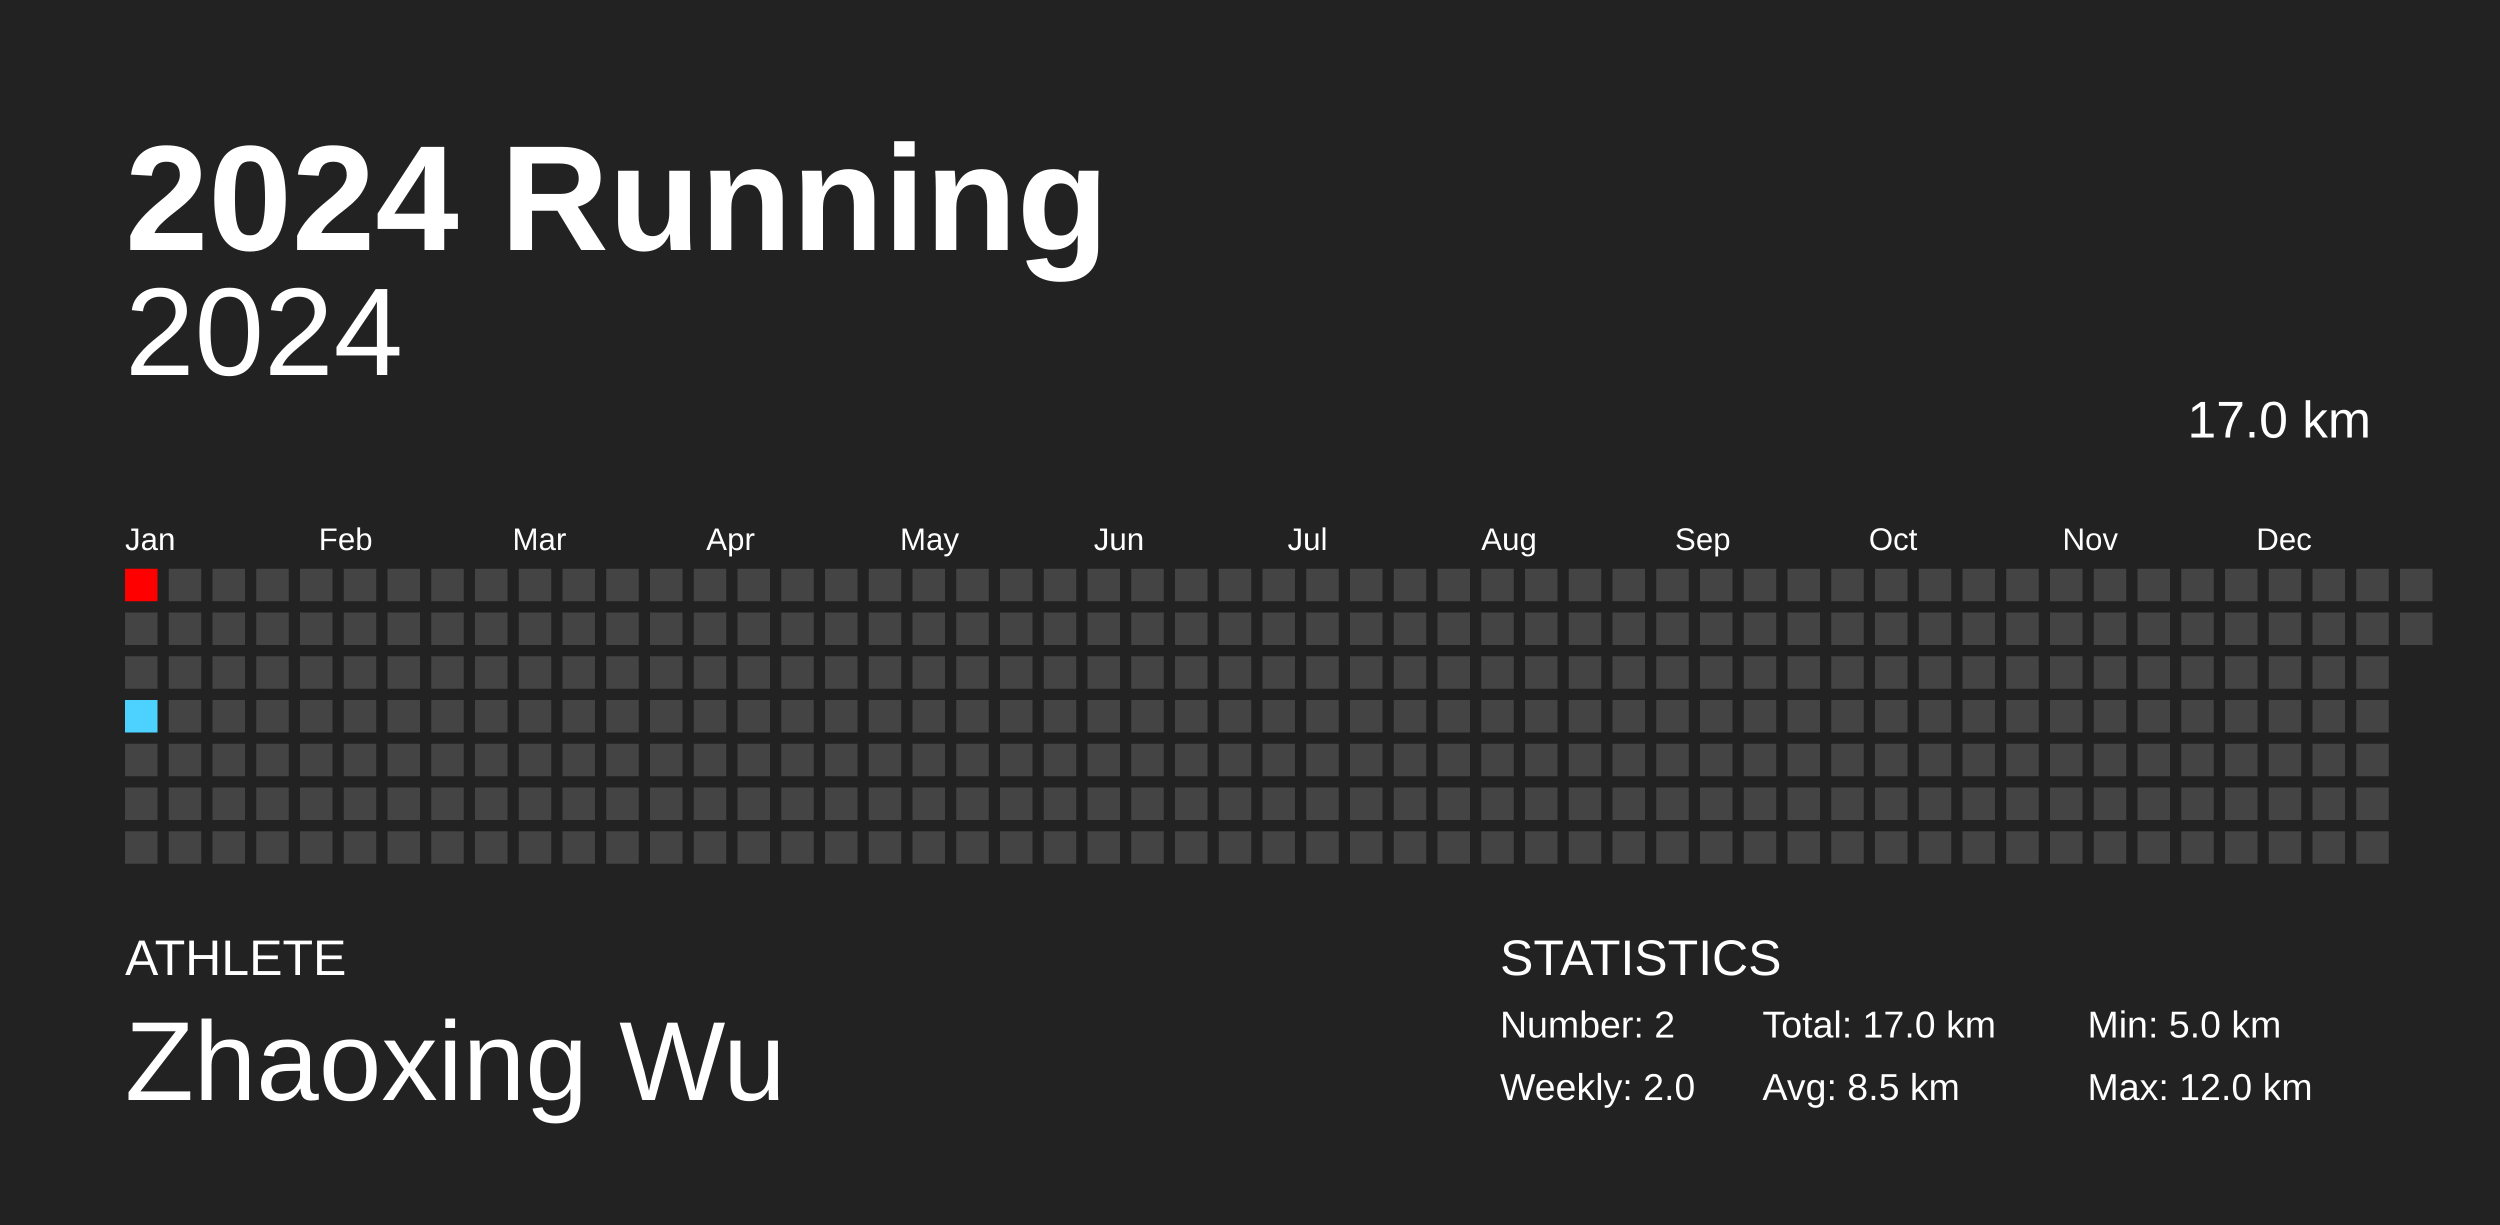
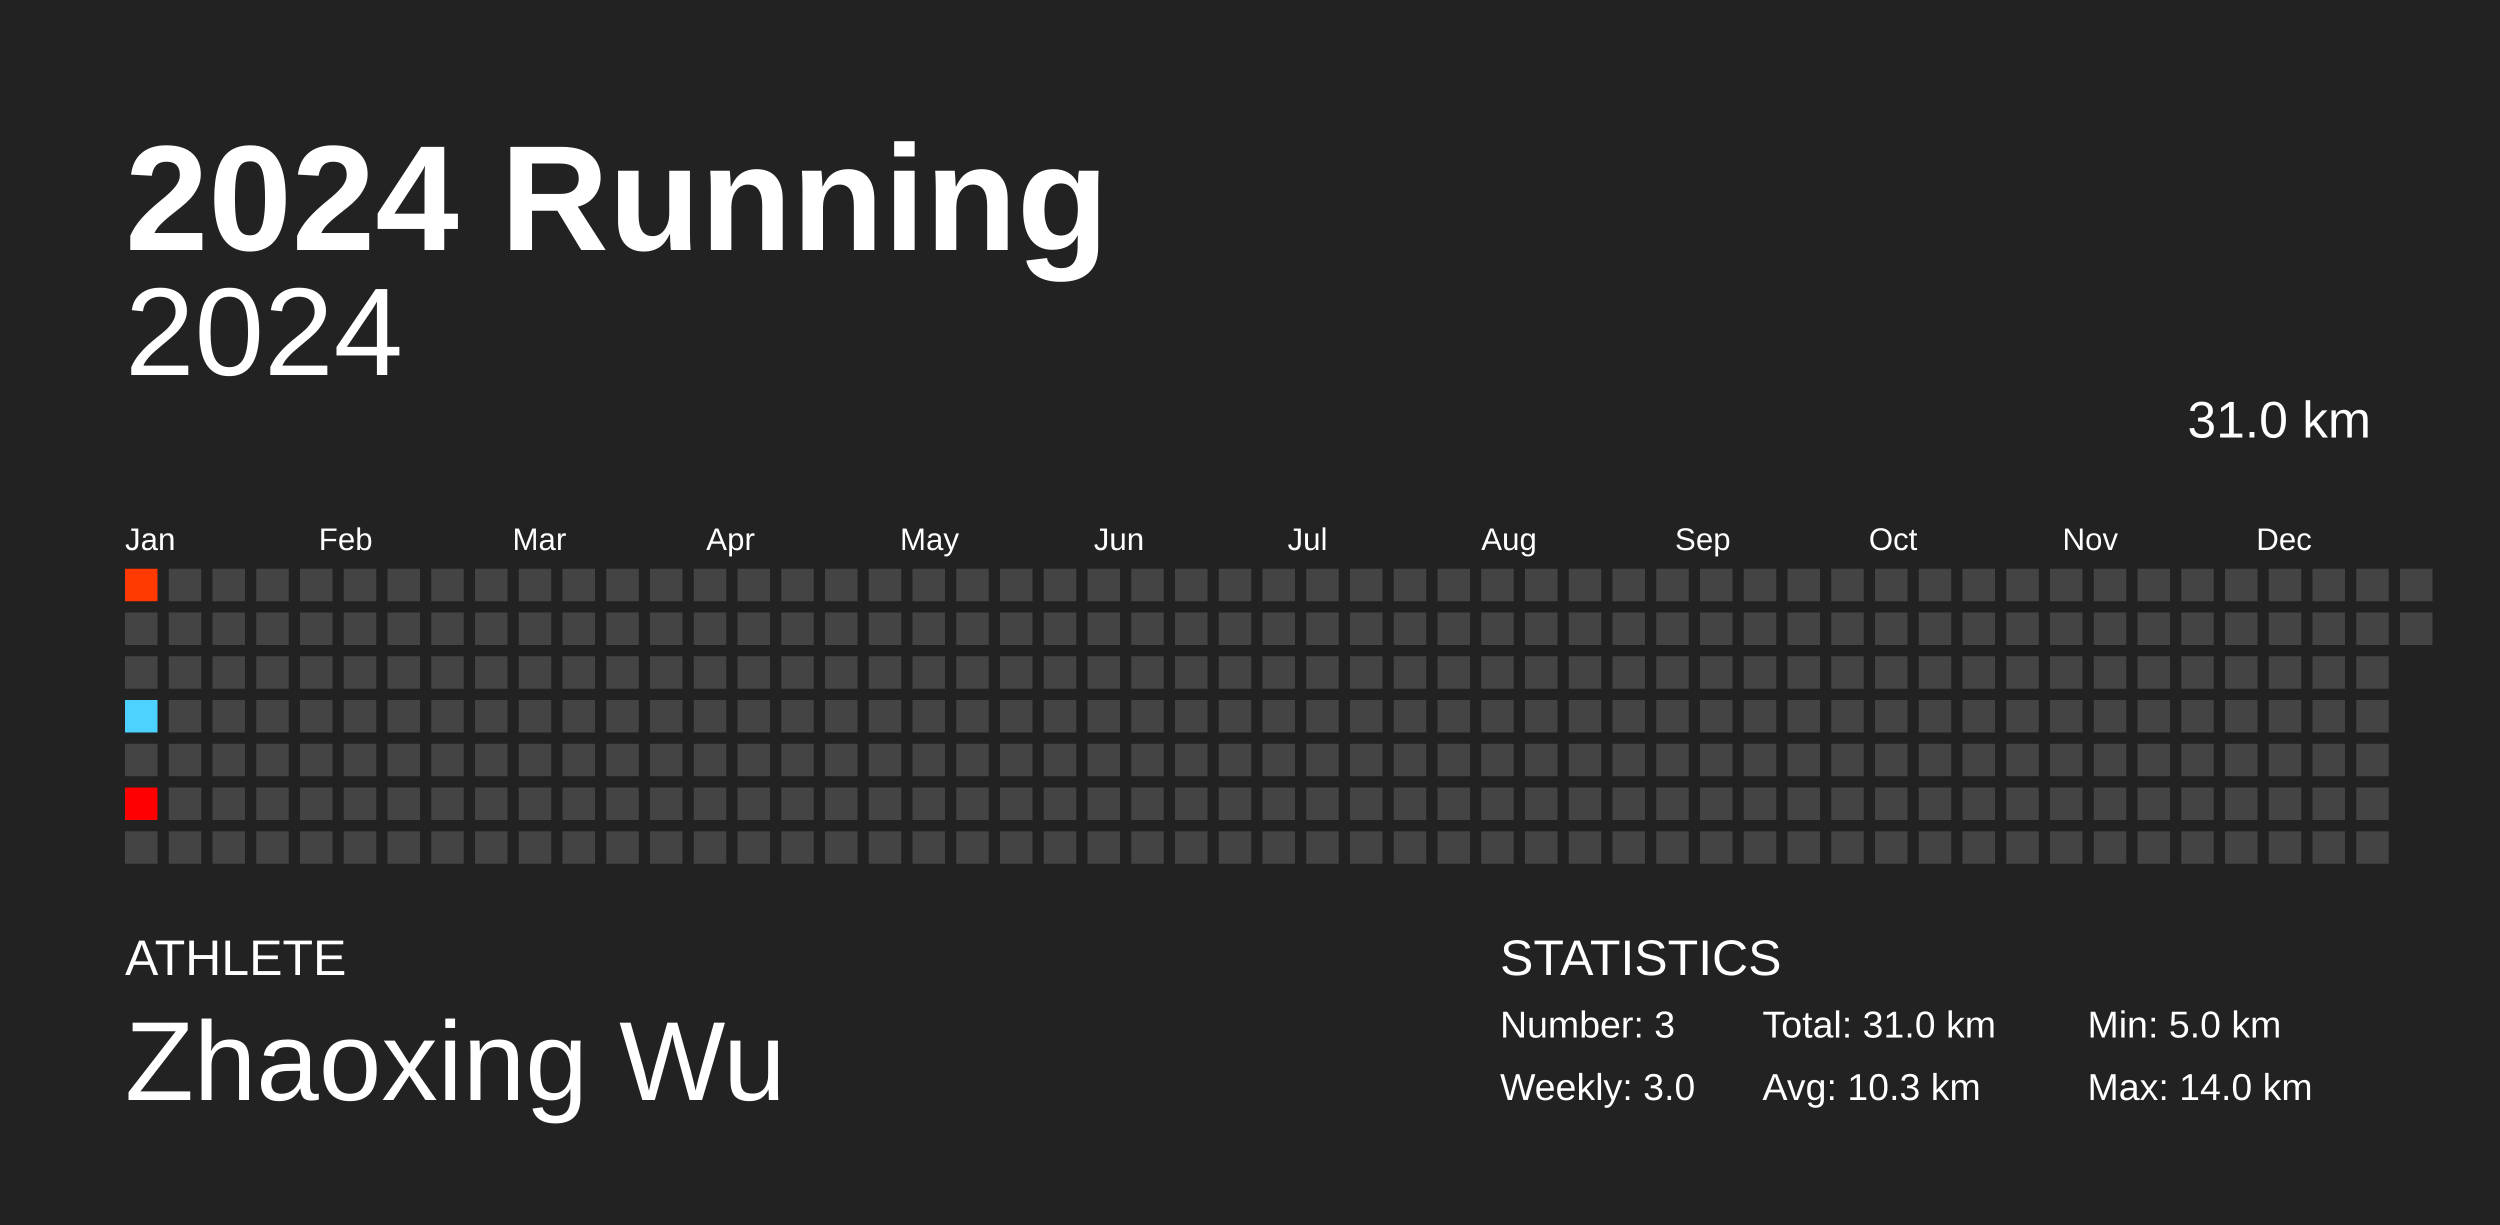
<svg xmlns="http://www.w3.org/2000/svg" baseProfile="full" height="98mm" version="1.1" viewBox="0,0,200,98" width="200mm">
  <defs />
  <rect fill="#222222" height="98" width="200" x="0" y="0" />
  <text fill="#FFFFFF" style="font-size:12px; font-family:Arial; font-weight:bold;" x="10" y="20">2024 Running</text>
  <text fill="#FFFFFF" style="font-size:4px; font-family:Arial" x="10" y="78">ATHLETE</text>
  <text fill="#FFFFFF" style="font-size:9px; font-family:Arial" x="10" y="88">Zhaoxing Wu</text>
  <text fill="#FFFFFF" style="font-size:4px; font-family:Arial" x="120" y="78">STATISTICS</text>
-   <text fill="#FFFFFF" style="font-size:3px; font-family:Arial" x="120" y="83">Number: 2</text>
-   <text fill="#FFFFFF" style="font-size:3px; font-family:Arial" x="120" y="88">Weekly: 2.0</text>
-   <text fill="#FFFFFF" style="font-size:3px; font-family:Arial" x="141" y="83">Total: 17.0 km</text>
-   <text fill="#FFFFFF" style="font-size:3px; font-family:Arial" x="141" y="88">Avg: 8.5 km</text>
+   <text fill="#FFFFFF" style="font-size:3px; font-family:Arial" x="120" y="83">Number: 3</text>
+   <text fill="#FFFFFF" style="font-size:3px; font-family:Arial" x="120" y="88">Weekly: 3.0</text>
+   <text fill="#FFFFFF" style="font-size:3px; font-family:Arial" x="141" y="83">Total: 31.0 km</text>
+   <text fill="#FFFFFF" style="font-size:3px; font-family:Arial" x="141" y="88">Avg: 10.3 km</text>
  <text fill="#FFFFFF" style="font-size:3px; font-family:Arial" x="167" y="83">Min: 5.0 km</text>
-   <text fill="#FFFFFF" style="font-size:3px; font-family:Arial" x="167" y="88">Max: 12.0 km</text>
+   <text fill="#FFFFFF" style="font-size:3px; font-family:Arial" x="167" y="88">Max: 14.0 km</text>
  <text alignment-baseline="hanging" fill="#FFFFFF" style="font-size:10.0px; font-family:Arial;" x="10" y="30">2024</text>
-   <text alignment-baseline="hanging" fill="#FFFFFF" style="font-size:4.125px; font-family:Arial;" x="175" y="35">17.0 km</text>
+   <text alignment-baseline="hanging" fill="#FFFFFF" style="font-size:4.125px; font-family:Arial;" x="175" y="35">31.0 km</text>
  <text fill="#FFFFFF" style="font-size:2.5px; font-family:Arial" x="10.0" y="44">Jan</text>
  <text fill="#FFFFFF" style="font-size:2.5px; font-family:Arial" x="25.5" y="44">Feb</text>
  <text fill="#FFFFFF" style="font-size:2.5px; font-family:Arial" x="41.0" y="44">Mar</text>
  <text fill="#FFFFFF" style="font-size:2.5px; font-family:Arial" x="56.5" y="44">Apr</text>
  <text fill="#FFFFFF" style="font-size:2.5px; font-family:Arial" x="72.0" y="44">May</text>
  <text fill="#FFFFFF" style="font-size:2.5px; font-family:Arial" x="87.5" y="44">Jun</text>
  <text fill="#FFFFFF" style="font-size:2.5px; font-family:Arial" x="103.0" y="44">Jul</text>
  <text fill="#FFFFFF" style="font-size:2.5px; font-family:Arial" x="118.5" y="44">Aug</text>
  <text fill="#FFFFFF" style="font-size:2.5px; font-family:Arial" x="134.0" y="44">Sep</text>
  <text fill="#FFFFFF" style="font-size:2.5px; font-family:Arial" x="149.5" y="44">Oct</text>
  <text fill="#FFFFFF" style="font-size:2.5px; font-family:Arial" x="165.0" y="44">Nov</text>
  <text fill="#FFFFFF" style="font-size:2.5px; font-family:Arial" x="180.5" y="44">Dec</text>
-   <rect fill="#ff0000" height="2.6" width="2.6" x="10.0" y="45.5" />
+   <rect fill="#ff3900" height="2.6" width="2.6" x="10.0" y="45.5" />
  <rect fill="#444444" height="2.6" width="2.6" x="10.0" y="49.0" />
  <rect fill="#444444" height="2.6" width="2.6" x="10.0" y="52.5" />
  <rect fill="#4dd2ff" height="2.6" width="2.6" x="10.0" y="56.0" />
  <rect fill="#444444" height="2.6" width="2.6" x="10.0" y="59.5" />
-   <rect fill="#444444" height="2.6" width="2.6" x="10.0" y="63.0" />
+   <rect fill="#ff0000" height="2.6" width="2.6" x="10.0" y="63.0" />
  <rect fill="#444444" height="2.6" width="2.6" x="10.0" y="66.5" />
  <rect fill="#444444" height="2.6" width="2.6" x="13.5" y="45.5" />
  <rect fill="#444444" height="2.6" width="2.6" x="13.5" y="49.0" />
  <rect fill="#444444" height="2.6" width="2.6" x="13.5" y="52.5" />
  <rect fill="#444444" height="2.6" width="2.6" x="13.5" y="56.0" />
  <rect fill="#444444" height="2.6" width="2.6" x="13.5" y="59.5" />
  <rect fill="#444444" height="2.6" width="2.6" x="13.5" y="63.0" />
  <rect fill="#444444" height="2.6" width="2.6" x="13.5" y="66.5" />
  <rect fill="#444444" height="2.6" width="2.6" x="17.0" y="45.5" />
  <rect fill="#444444" height="2.6" width="2.6" x="17.0" y="49.0" />
  <rect fill="#444444" height="2.6" width="2.6" x="17.0" y="52.5" />
  <rect fill="#444444" height="2.6" width="2.6" x="17.0" y="56.0" />
  <rect fill="#444444" height="2.6" width="2.6" x="17.0" y="59.5" />
  <rect fill="#444444" height="2.6" width="2.6" x="17.0" y="63.0" />
  <rect fill="#444444" height="2.6" width="2.6" x="17.0" y="66.5" />
  <rect fill="#444444" height="2.6" width="2.6" x="20.5" y="45.5" />
  <rect fill="#444444" height="2.6" width="2.6" x="20.5" y="49.0" />
  <rect fill="#444444" height="2.6" width="2.6" x="20.5" y="52.5" />
  <rect fill="#444444" height="2.6" width="2.6" x="20.5" y="56.0" />
  <rect fill="#444444" height="2.6" width="2.6" x="20.5" y="59.5" />
  <rect fill="#444444" height="2.6" width="2.6" x="20.5" y="63.0" />
  <rect fill="#444444" height="2.6" width="2.6" x="20.5" y="66.5" />
  <rect fill="#444444" height="2.6" width="2.6" x="24.0" y="45.5" />
  <rect fill="#444444" height="2.6" width="2.6" x="24.0" y="49.0" />
  <rect fill="#444444" height="2.6" width="2.6" x="24.0" y="52.5" />
  <rect fill="#444444" height="2.6" width="2.6" x="24.0" y="56.0" />
  <rect fill="#444444" height="2.6" width="2.6" x="24.0" y="59.5" />
  <rect fill="#444444" height="2.6" width="2.6" x="24.0" y="63.0" />
  <rect fill="#444444" height="2.6" width="2.6" x="24.0" y="66.5" />
  <rect fill="#444444" height="2.6" width="2.6" x="27.5" y="45.5" />
  <rect fill="#444444" height="2.6" width="2.6" x="27.5" y="49.0" />
  <rect fill="#444444" height="2.6" width="2.6" x="27.5" y="52.5" />
  <rect fill="#444444" height="2.6" width="2.6" x="27.5" y="56.0" />
  <rect fill="#444444" height="2.6" width="2.6" x="27.5" y="59.5" />
  <rect fill="#444444" height="2.6" width="2.6" x="27.5" y="63.0" />
  <rect fill="#444444" height="2.6" width="2.6" x="27.5" y="66.5" />
  <rect fill="#444444" height="2.6" width="2.6" x="31.0" y="45.5" />
  <rect fill="#444444" height="2.6" width="2.6" x="31.0" y="49.0" />
  <rect fill="#444444" height="2.6" width="2.6" x="31.0" y="52.5" />
  <rect fill="#444444" height="2.6" width="2.6" x="31.0" y="56.0" />
  <rect fill="#444444" height="2.6" width="2.6" x="31.0" y="59.5" />
  <rect fill="#444444" height="2.6" width="2.6" x="31.0" y="63.0" />
  <rect fill="#444444" height="2.6" width="2.6" x="31.0" y="66.5" />
  <rect fill="#444444" height="2.6" width="2.6" x="34.5" y="45.5" />
  <rect fill="#444444" height="2.6" width="2.6" x="34.5" y="49.0" />
  <rect fill="#444444" height="2.6" width="2.6" x="34.5" y="52.5" />
  <rect fill="#444444" height="2.6" width="2.6" x="34.5" y="56.0" />
  <rect fill="#444444" height="2.6" width="2.6" x="34.5" y="59.5" />
  <rect fill="#444444" height="2.6" width="2.6" x="34.5" y="63.0" />
  <rect fill="#444444" height="2.6" width="2.6" x="34.5" y="66.5" />
  <rect fill="#444444" height="2.6" width="2.6" x="38.0" y="45.5" />
  <rect fill="#444444" height="2.6" width="2.6" x="38.0" y="49.0" />
  <rect fill="#444444" height="2.6" width="2.6" x="38.0" y="52.5" />
  <rect fill="#444444" height="2.6" width="2.6" x="38.0" y="56.0" />
  <rect fill="#444444" height="2.6" width="2.6" x="38.0" y="59.5" />
  <rect fill="#444444" height="2.6" width="2.6" x="38.0" y="63.0" />
  <rect fill="#444444" height="2.6" width="2.6" x="38.0" y="66.5" />
  <rect fill="#444444" height="2.6" width="2.6" x="41.5" y="45.5" />
  <rect fill="#444444" height="2.6" width="2.6" x="41.5" y="49.0" />
  <rect fill="#444444" height="2.6" width="2.6" x="41.5" y="52.5" />
  <rect fill="#444444" height="2.6" width="2.6" x="41.5" y="56.0" />
  <rect fill="#444444" height="2.6" width="2.6" x="41.5" y="59.5" />
  <rect fill="#444444" height="2.6" width="2.6" x="41.5" y="63.0" />
  <rect fill="#444444" height="2.6" width="2.6" x="41.5" y="66.5" />
  <rect fill="#444444" height="2.6" width="2.6" x="45.0" y="45.5" />
  <rect fill="#444444" height="2.6" width="2.6" x="45.0" y="49.0" />
  <rect fill="#444444" height="2.6" width="2.6" x="45.0" y="52.5" />
  <rect fill="#444444" height="2.6" width="2.6" x="45.0" y="56.0" />
  <rect fill="#444444" height="2.6" width="2.6" x="45.0" y="59.5" />
  <rect fill="#444444" height="2.6" width="2.6" x="45.0" y="63.0" />
  <rect fill="#444444" height="2.6" width="2.6" x="45.0" y="66.5" />
  <rect fill="#444444" height="2.6" width="2.6" x="48.5" y="45.5" />
  <rect fill="#444444" height="2.6" width="2.6" x="48.5" y="49.0" />
  <rect fill="#444444" height="2.6" width="2.6" x="48.5" y="52.5" />
  <rect fill="#444444" height="2.6" width="2.6" x="48.5" y="56.0" />
  <rect fill="#444444" height="2.6" width="2.6" x="48.5" y="59.5" />
  <rect fill="#444444" height="2.6" width="2.6" x="48.5" y="63.0" />
  <rect fill="#444444" height="2.6" width="2.6" x="48.5" y="66.5" />
  <rect fill="#444444" height="2.6" width="2.6" x="52.0" y="45.5" />
  <rect fill="#444444" height="2.6" width="2.6" x="52.0" y="49.0" />
  <rect fill="#444444" height="2.6" width="2.6" x="52.0" y="52.5" />
  <rect fill="#444444" height="2.6" width="2.6" x="52.0" y="56.0" />
  <rect fill="#444444" height="2.6" width="2.6" x="52.0" y="59.5" />
  <rect fill="#444444" height="2.6" width="2.6" x="52.0" y="63.0" />
  <rect fill="#444444" height="2.6" width="2.6" x="52.0" y="66.5" />
  <rect fill="#444444" height="2.6" width="2.6" x="55.5" y="45.5" />
  <rect fill="#444444" height="2.6" width="2.6" x="55.5" y="49.0" />
  <rect fill="#444444" height="2.6" width="2.6" x="55.5" y="52.5" />
  <rect fill="#444444" height="2.6" width="2.6" x="55.5" y="56.0" />
  <rect fill="#444444" height="2.6" width="2.6" x="55.5" y="59.5" />
  <rect fill="#444444" height="2.6" width="2.6" x="55.5" y="63.0" />
  <rect fill="#444444" height="2.6" width="2.6" x="55.5" y="66.5" />
  <rect fill="#444444" height="2.6" width="2.6" x="59.0" y="45.5" />
  <rect fill="#444444" height="2.6" width="2.6" x="59.0" y="49.0" />
  <rect fill="#444444" height="2.6" width="2.6" x="59.0" y="52.5" />
  <rect fill="#444444" height="2.6" width="2.6" x="59.0" y="56.0" />
  <rect fill="#444444" height="2.6" width="2.6" x="59.0" y="59.5" />
  <rect fill="#444444" height="2.6" width="2.6" x="59.0" y="63.0" />
  <rect fill="#444444" height="2.6" width="2.6" x="59.0" y="66.5" />
  <rect fill="#444444" height="2.6" width="2.6" x="62.5" y="45.5" />
  <rect fill="#444444" height="2.6" width="2.6" x="62.5" y="49.0" />
  <rect fill="#444444" height="2.6" width="2.6" x="62.5" y="52.5" />
  <rect fill="#444444" height="2.6" width="2.6" x="62.5" y="56.0" />
  <rect fill="#444444" height="2.6" width="2.6" x="62.5" y="59.5" />
  <rect fill="#444444" height="2.6" width="2.6" x="62.5" y="63.0" />
  <rect fill="#444444" height="2.6" width="2.6" x="62.5" y="66.5" />
  <rect fill="#444444" height="2.6" width="2.6" x="66.0" y="45.5" />
  <rect fill="#444444" height="2.6" width="2.6" x="66.0" y="49.0" />
  <rect fill="#444444" height="2.6" width="2.6" x="66.0" y="52.5" />
  <rect fill="#444444" height="2.6" width="2.6" x="66.0" y="56.0" />
  <rect fill="#444444" height="2.6" width="2.6" x="66.0" y="59.5" />
  <rect fill="#444444" height="2.6" width="2.6" x="66.0" y="63.0" />
  <rect fill="#444444" height="2.6" width="2.6" x="66.0" y="66.5" />
  <rect fill="#444444" height="2.6" width="2.6" x="69.5" y="45.5" />
  <rect fill="#444444" height="2.6" width="2.6" x="69.5" y="49.0" />
  <rect fill="#444444" height="2.6" width="2.6" x="69.5" y="52.5" />
  <rect fill="#444444" height="2.6" width="2.6" x="69.5" y="56.0" />
  <rect fill="#444444" height="2.6" width="2.6" x="69.5" y="59.5" />
  <rect fill="#444444" height="2.6" width="2.6" x="69.5" y="63.0" />
  <rect fill="#444444" height="2.6" width="2.6" x="69.5" y="66.5" />
  <rect fill="#444444" height="2.6" width="2.6" x="73.0" y="45.5" />
  <rect fill="#444444" height="2.6" width="2.6" x="73.0" y="49.0" />
  <rect fill="#444444" height="2.6" width="2.6" x="73.0" y="52.5" />
  <rect fill="#444444" height="2.6" width="2.6" x="73.0" y="56.0" />
  <rect fill="#444444" height="2.6" width="2.6" x="73.0" y="59.5" />
  <rect fill="#444444" height="2.6" width="2.6" x="73.0" y="63.0" />
  <rect fill="#444444" height="2.6" width="2.6" x="73.0" y="66.5" />
  <rect fill="#444444" height="2.6" width="2.6" x="76.5" y="45.5" />
  <rect fill="#444444" height="2.6" width="2.6" x="76.5" y="49.0" />
  <rect fill="#444444" height="2.6" width="2.6" x="76.5" y="52.5" />
  <rect fill="#444444" height="2.6" width="2.6" x="76.5" y="56.0" />
  <rect fill="#444444" height="2.6" width="2.6" x="76.5" y="59.5" />
  <rect fill="#444444" height="2.6" width="2.6" x="76.5" y="63.0" />
  <rect fill="#444444" height="2.6" width="2.6" x="76.5" y="66.5" />
  <rect fill="#444444" height="2.6" width="2.6" x="80.0" y="45.5" />
  <rect fill="#444444" height="2.6" width="2.6" x="80.0" y="49.0" />
  <rect fill="#444444" height="2.6" width="2.6" x="80.0" y="52.5" />
  <rect fill="#444444" height="2.6" width="2.6" x="80.0" y="56.0" />
  <rect fill="#444444" height="2.6" width="2.6" x="80.0" y="59.5" />
  <rect fill="#444444" height="2.6" width="2.6" x="80.0" y="63.0" />
  <rect fill="#444444" height="2.6" width="2.6" x="80.0" y="66.5" />
  <rect fill="#444444" height="2.6" width="2.6" x="83.5" y="45.5" />
  <rect fill="#444444" height="2.6" width="2.6" x="83.5" y="49.0" />
  <rect fill="#444444" height="2.6" width="2.6" x="83.5" y="52.5" />
  <rect fill="#444444" height="2.6" width="2.6" x="83.5" y="56.0" />
  <rect fill="#444444" height="2.6" width="2.6" x="83.5" y="59.5" />
  <rect fill="#444444" height="2.6" width="2.6" x="83.5" y="63.0" />
  <rect fill="#444444" height="2.6" width="2.6" x="83.5" y="66.5" />
  <rect fill="#444444" height="2.6" width="2.6" x="87.0" y="45.5" />
  <rect fill="#444444" height="2.6" width="2.6" x="87.0" y="49.0" />
  <rect fill="#444444" height="2.6" width="2.6" x="87.0" y="52.5" />
  <rect fill="#444444" height="2.6" width="2.6" x="87.0" y="56.0" />
  <rect fill="#444444" height="2.6" width="2.6" x="87.0" y="59.5" />
  <rect fill="#444444" height="2.6" width="2.6" x="87.0" y="63.0" />
  <rect fill="#444444" height="2.6" width="2.6" x="87.0" y="66.5" />
  <rect fill="#444444" height="2.6" width="2.6" x="90.5" y="45.5" />
  <rect fill="#444444" height="2.6" width="2.6" x="90.5" y="49.0" />
  <rect fill="#444444" height="2.6" width="2.6" x="90.5" y="52.5" />
  <rect fill="#444444" height="2.6" width="2.6" x="90.5" y="56.0" />
  <rect fill="#444444" height="2.6" width="2.6" x="90.5" y="59.5" />
  <rect fill="#444444" height="2.6" width="2.6" x="90.5" y="63.0" />
  <rect fill="#444444" height="2.6" width="2.6" x="90.5" y="66.5" />
  <rect fill="#444444" height="2.6" width="2.6" x="94.0" y="45.5" />
  <rect fill="#444444" height="2.6" width="2.6" x="94.0" y="49.0" />
  <rect fill="#444444" height="2.6" width="2.6" x="94.0" y="52.5" />
  <rect fill="#444444" height="2.6" width="2.6" x="94.0" y="56.0" />
  <rect fill="#444444" height="2.6" width="2.6" x="94.0" y="59.5" />
  <rect fill="#444444" height="2.6" width="2.6" x="94.0" y="63.0" />
  <rect fill="#444444" height="2.6" width="2.6" x="94.0" y="66.5" />
  <rect fill="#444444" height="2.6" width="2.6" x="97.5" y="45.5" />
  <rect fill="#444444" height="2.6" width="2.6" x="97.5" y="49.0" />
  <rect fill="#444444" height="2.6" width="2.6" x="97.5" y="52.5" />
  <rect fill="#444444" height="2.6" width="2.6" x="97.5" y="56.0" />
  <rect fill="#444444" height="2.6" width="2.6" x="97.5" y="59.5" />
  <rect fill="#444444" height="2.6" width="2.6" x="97.5" y="63.0" />
  <rect fill="#444444" height="2.6" width="2.6" x="97.5" y="66.5" />
  <rect fill="#444444" height="2.6" width="2.6" x="101.0" y="45.5" />
  <rect fill="#444444" height="2.6" width="2.6" x="101.0" y="49.0" />
  <rect fill="#444444" height="2.6" width="2.6" x="101.0" y="52.5" />
  <rect fill="#444444" height="2.6" width="2.6" x="101.0" y="56.0" />
  <rect fill="#444444" height="2.6" width="2.6" x="101.0" y="59.5" />
  <rect fill="#444444" height="2.6" width="2.6" x="101.0" y="63.0" />
  <rect fill="#444444" height="2.6" width="2.6" x="101.0" y="66.5" />
  <rect fill="#444444" height="2.6" width="2.6" x="104.5" y="45.5" />
  <rect fill="#444444" height="2.6" width="2.6" x="104.5" y="49.0" />
  <rect fill="#444444" height="2.6" width="2.6" x="104.5" y="52.5" />
  <rect fill="#444444" height="2.6" width="2.6" x="104.5" y="56.0" />
  <rect fill="#444444" height="2.6" width="2.6" x="104.5" y="59.5" />
  <rect fill="#444444" height="2.6" width="2.6" x="104.5" y="63.0" />
  <rect fill="#444444" height="2.6" width="2.6" x="104.5" y="66.5" />
  <rect fill="#444444" height="2.6" width="2.6" x="108.0" y="45.5" />
  <rect fill="#444444" height="2.6" width="2.6" x="108.0" y="49.0" />
  <rect fill="#444444" height="2.6" width="2.6" x="108.0" y="52.5" />
  <rect fill="#444444" height="2.6" width="2.6" x="108.0" y="56.0" />
  <rect fill="#444444" height="2.6" width="2.6" x="108.0" y="59.5" />
  <rect fill="#444444" height="2.6" width="2.6" x="108.0" y="63.0" />
  <rect fill="#444444" height="2.6" width="2.6" x="108.0" y="66.5" />
  <rect fill="#444444" height="2.6" width="2.6" x="111.5" y="45.5" />
  <rect fill="#444444" height="2.6" width="2.6" x="111.5" y="49.0" />
  <rect fill="#444444" height="2.6" width="2.6" x="111.5" y="52.5" />
  <rect fill="#444444" height="2.6" width="2.6" x="111.5" y="56.0" />
  <rect fill="#444444" height="2.6" width="2.6" x="111.5" y="59.5" />
  <rect fill="#444444" height="2.6" width="2.6" x="111.5" y="63.0" />
  <rect fill="#444444" height="2.6" width="2.6" x="111.5" y="66.5" />
  <rect fill="#444444" height="2.6" width="2.6" x="115.0" y="45.5" />
  <rect fill="#444444" height="2.6" width="2.6" x="115.0" y="49.0" />
  <rect fill="#444444" height="2.6" width="2.6" x="115.0" y="52.5" />
  <rect fill="#444444" height="2.6" width="2.6" x="115.0" y="56.0" />
  <rect fill="#444444" height="2.6" width="2.6" x="115.0" y="59.5" />
  <rect fill="#444444" height="2.6" width="2.6" x="115.0" y="63.0" />
  <rect fill="#444444" height="2.6" width="2.6" x="115.0" y="66.5" />
  <rect fill="#444444" height="2.6" width="2.6" x="118.5" y="45.5" />
  <rect fill="#444444" height="2.6" width="2.6" x="118.5" y="49.0" />
  <rect fill="#444444" height="2.6" width="2.6" x="118.5" y="52.5" />
  <rect fill="#444444" height="2.6" width="2.6" x="118.5" y="56.0" />
  <rect fill="#444444" height="2.6" width="2.6" x="118.5" y="59.5" />
  <rect fill="#444444" height="2.6" width="2.6" x="118.5" y="63.0" />
  <rect fill="#444444" height="2.6" width="2.6" x="118.5" y="66.5" />
  <rect fill="#444444" height="2.6" width="2.6" x="122.0" y="45.5" />
  <rect fill="#444444" height="2.6" width="2.6" x="122.0" y="49.0" />
  <rect fill="#444444" height="2.6" width="2.6" x="122.0" y="52.5" />
  <rect fill="#444444" height="2.6" width="2.6" x="122.0" y="56.0" />
  <rect fill="#444444" height="2.6" width="2.6" x="122.0" y="59.5" />
  <rect fill="#444444" height="2.6" width="2.6" x="122.0" y="63.0" />
  <rect fill="#444444" height="2.6" width="2.6" x="122.0" y="66.5" />
  <rect fill="#444444" height="2.6" width="2.6" x="125.5" y="45.5" />
  <rect fill="#444444" height="2.6" width="2.6" x="125.5" y="49.0" />
  <rect fill="#444444" height="2.6" width="2.6" x="125.5" y="52.5" />
  <rect fill="#444444" height="2.6" width="2.6" x="125.5" y="56.0" />
  <rect fill="#444444" height="2.6" width="2.6" x="125.5" y="59.5" />
  <rect fill="#444444" height="2.6" width="2.6" x="125.5" y="63.0" />
  <rect fill="#444444" height="2.6" width="2.6" x="125.5" y="66.5" />
  <rect fill="#444444" height="2.6" width="2.6" x="129.0" y="45.5" />
  <rect fill="#444444" height="2.6" width="2.6" x="129.0" y="49.0" />
  <rect fill="#444444" height="2.6" width="2.6" x="129.0" y="52.5" />
  <rect fill="#444444" height="2.6" width="2.6" x="129.0" y="56.0" />
  <rect fill="#444444" height="2.6" width="2.6" x="129.0" y="59.5" />
  <rect fill="#444444" height="2.6" width="2.6" x="129.0" y="63.0" />
  <rect fill="#444444" height="2.6" width="2.6" x="129.0" y="66.5" />
  <rect fill="#444444" height="2.6" width="2.6" x="132.5" y="45.5" />
  <rect fill="#444444" height="2.6" width="2.6" x="132.5" y="49.0" />
  <rect fill="#444444" height="2.6" width="2.6" x="132.5" y="52.5" />
  <rect fill="#444444" height="2.6" width="2.6" x="132.5" y="56.0" />
  <rect fill="#444444" height="2.6" width="2.6" x="132.5" y="59.5" />
  <rect fill="#444444" height="2.6" width="2.6" x="132.5" y="63.0" />
  <rect fill="#444444" height="2.6" width="2.6" x="132.5" y="66.5" />
  <rect fill="#444444" height="2.6" width="2.6" x="136.0" y="45.5" />
  <rect fill="#444444" height="2.6" width="2.6" x="136.0" y="49.0" />
  <rect fill="#444444" height="2.6" width="2.6" x="136.0" y="52.5" />
  <rect fill="#444444" height="2.6" width="2.6" x="136.0" y="56.0" />
  <rect fill="#444444" height="2.6" width="2.6" x="136.0" y="59.5" />
  <rect fill="#444444" height="2.6" width="2.6" x="136.0" y="63.0" />
  <rect fill="#444444" height="2.6" width="2.6" x="136.0" y="66.5" />
  <rect fill="#444444" height="2.6" width="2.6" x="139.5" y="45.5" />
  <rect fill="#444444" height="2.6" width="2.6" x="139.5" y="49.0" />
  <rect fill="#444444" height="2.6" width="2.6" x="139.5" y="52.5" />
  <rect fill="#444444" height="2.6" width="2.6" x="139.5" y="56.0" />
  <rect fill="#444444" height="2.6" width="2.6" x="139.5" y="59.5" />
  <rect fill="#444444" height="2.6" width="2.6" x="139.5" y="63.0" />
  <rect fill="#444444" height="2.6" width="2.6" x="139.5" y="66.5" />
  <rect fill="#444444" height="2.6" width="2.6" x="143.0" y="45.5" />
  <rect fill="#444444" height="2.6" width="2.6" x="143.0" y="49.0" />
  <rect fill="#444444" height="2.6" width="2.6" x="143.0" y="52.5" />
  <rect fill="#444444" height="2.6" width="2.6" x="143.0" y="56.0" />
  <rect fill="#444444" height="2.6" width="2.6" x="143.0" y="59.5" />
  <rect fill="#444444" height="2.6" width="2.6" x="143.0" y="63.0" />
  <rect fill="#444444" height="2.6" width="2.6" x="143.0" y="66.5" />
  <rect fill="#444444" height="2.6" width="2.6" x="146.5" y="45.5" />
  <rect fill="#444444" height="2.6" width="2.6" x="146.5" y="49.0" />
  <rect fill="#444444" height="2.6" width="2.6" x="146.5" y="52.5" />
  <rect fill="#444444" height="2.6" width="2.6" x="146.5" y="56.0" />
  <rect fill="#444444" height="2.6" width="2.6" x="146.5" y="59.5" />
  <rect fill="#444444" height="2.6" width="2.6" x="146.5" y="63.0" />
  <rect fill="#444444" height="2.6" width="2.6" x="146.5" y="66.5" />
  <rect fill="#444444" height="2.6" width="2.6" x="150.0" y="45.5" />
  <rect fill="#444444" height="2.6" width="2.6" x="150.0" y="49.0" />
  <rect fill="#444444" height="2.6" width="2.6" x="150.0" y="52.5" />
  <rect fill="#444444" height="2.6" width="2.6" x="150.0" y="56.0" />
  <rect fill="#444444" height="2.6" width="2.6" x="150.0" y="59.5" />
  <rect fill="#444444" height="2.6" width="2.6" x="150.0" y="63.0" />
  <rect fill="#444444" height="2.6" width="2.6" x="150.0" y="66.5" />
  <rect fill="#444444" height="2.6" width="2.6" x="153.5" y="45.5" />
  <rect fill="#444444" height="2.6" width="2.6" x="153.5" y="49.0" />
  <rect fill="#444444" height="2.6" width="2.6" x="153.5" y="52.5" />
  <rect fill="#444444" height="2.6" width="2.6" x="153.5" y="56.0" />
  <rect fill="#444444" height="2.6" width="2.6" x="153.5" y="59.5" />
  <rect fill="#444444" height="2.6" width="2.6" x="153.5" y="63.0" />
  <rect fill="#444444" height="2.6" width="2.6" x="153.5" y="66.5" />
  <rect fill="#444444" height="2.6" width="2.6" x="157.0" y="45.5" />
  <rect fill="#444444" height="2.6" width="2.6" x="157.0" y="49.0" />
  <rect fill="#444444" height="2.6" width="2.6" x="157.0" y="52.5" />
  <rect fill="#444444" height="2.6" width="2.6" x="157.0" y="56.0" />
  <rect fill="#444444" height="2.6" width="2.6" x="157.0" y="59.5" />
  <rect fill="#444444" height="2.6" width="2.6" x="157.0" y="63.0" />
  <rect fill="#444444" height="2.6" width="2.6" x="157.0" y="66.5" />
  <rect fill="#444444" height="2.6" width="2.6" x="160.5" y="45.5" />
  <rect fill="#444444" height="2.6" width="2.6" x="160.5" y="49.0" />
  <rect fill="#444444" height="2.6" width="2.6" x="160.5" y="52.5" />
  <rect fill="#444444" height="2.6" width="2.6" x="160.5" y="56.0" />
  <rect fill="#444444" height="2.6" width="2.6" x="160.5" y="59.5" />
  <rect fill="#444444" height="2.6" width="2.6" x="160.5" y="63.0" />
  <rect fill="#444444" height="2.6" width="2.6" x="160.5" y="66.5" />
  <rect fill="#444444" height="2.6" width="2.6" x="164.0" y="45.5" />
  <rect fill="#444444" height="2.6" width="2.6" x="164.0" y="49.0" />
  <rect fill="#444444" height="2.6" width="2.6" x="164.0" y="52.5" />
  <rect fill="#444444" height="2.6" width="2.6" x="164.0" y="56.0" />
  <rect fill="#444444" height="2.6" width="2.6" x="164.0" y="59.5" />
  <rect fill="#444444" height="2.6" width="2.6" x="164.0" y="63.0" />
  <rect fill="#444444" height="2.6" width="2.6" x="164.0" y="66.5" />
  <rect fill="#444444" height="2.6" width="2.6" x="167.5" y="45.5" />
  <rect fill="#444444" height="2.6" width="2.6" x="167.5" y="49.0" />
  <rect fill="#444444" height="2.6" width="2.6" x="167.5" y="52.5" />
  <rect fill="#444444" height="2.6" width="2.6" x="167.5" y="56.0" />
  <rect fill="#444444" height="2.6" width="2.6" x="167.5" y="59.5" />
  <rect fill="#444444" height="2.6" width="2.6" x="167.5" y="63.0" />
  <rect fill="#444444" height="2.6" width="2.6" x="167.5" y="66.5" />
  <rect fill="#444444" height="2.6" width="2.6" x="171.0" y="45.5" />
  <rect fill="#444444" height="2.6" width="2.6" x="171.0" y="49.0" />
  <rect fill="#444444" height="2.6" width="2.6" x="171.0" y="52.5" />
  <rect fill="#444444" height="2.6" width="2.6" x="171.0" y="56.0" />
  <rect fill="#444444" height="2.6" width="2.6" x="171.0" y="59.5" />
  <rect fill="#444444" height="2.6" width="2.6" x="171.0" y="63.0" />
  <rect fill="#444444" height="2.6" width="2.6" x="171.0" y="66.5" />
  <rect fill="#444444" height="2.6" width="2.6" x="174.5" y="45.5" />
  <rect fill="#444444" height="2.6" width="2.6" x="174.5" y="49.0" />
  <rect fill="#444444" height="2.6" width="2.6" x="174.5" y="52.5" />
  <rect fill="#444444" height="2.6" width="2.6" x="174.5" y="56.0" />
  <rect fill="#444444" height="2.6" width="2.6" x="174.5" y="59.5" />
  <rect fill="#444444" height="2.6" width="2.6" x="174.5" y="63.0" />
  <rect fill="#444444" height="2.6" width="2.6" x="174.5" y="66.5" />
  <rect fill="#444444" height="2.6" width="2.6" x="178.0" y="45.5" />
  <rect fill="#444444" height="2.6" width="2.6" x="178.0" y="49.0" />
  <rect fill="#444444" height="2.6" width="2.6" x="178.0" y="52.5" />
  <rect fill="#444444" height="2.6" width="2.6" x="178.0" y="56.0" />
  <rect fill="#444444" height="2.6" width="2.6" x="178.0" y="59.5" />
  <rect fill="#444444" height="2.6" width="2.6" x="178.0" y="63.0" />
  <rect fill="#444444" height="2.6" width="2.6" x="178.0" y="66.5" />
  <rect fill="#444444" height="2.6" width="2.6" x="181.5" y="45.5" />
  <rect fill="#444444" height="2.6" width="2.6" x="181.5" y="49.0" />
  <rect fill="#444444" height="2.6" width="2.6" x="181.5" y="52.5" />
  <rect fill="#444444" height="2.6" width="2.6" x="181.5" y="56.0" />
  <rect fill="#444444" height="2.6" width="2.6" x="181.5" y="59.5" />
  <rect fill="#444444" height="2.6" width="2.6" x="181.5" y="63.0" />
  <rect fill="#444444" height="2.6" width="2.6" x="181.5" y="66.5" />
  <rect fill="#444444" height="2.6" width="2.6" x="185.0" y="45.5" />
  <rect fill="#444444" height="2.6" width="2.6" x="185.0" y="49.0" />
  <rect fill="#444444" height="2.6" width="2.6" x="185.0" y="52.5" />
  <rect fill="#444444" height="2.6" width="2.6" x="185.0" y="56.0" />
  <rect fill="#444444" height="2.6" width="2.6" x="185.0" y="59.5" />
  <rect fill="#444444" height="2.6" width="2.6" x="185.0" y="63.0" />
  <rect fill="#444444" height="2.6" width="2.6" x="185.0" y="66.5" />
  <rect fill="#444444" height="2.6" width="2.6" x="188.5" y="45.5" />
  <rect fill="#444444" height="2.6" width="2.6" x="188.5" y="49.0" />
  <rect fill="#444444" height="2.6" width="2.6" x="188.5" y="52.5" />
  <rect fill="#444444" height="2.6" width="2.6" x="188.5" y="56.0" />
  <rect fill="#444444" height="2.6" width="2.6" x="188.5" y="59.5" />
  <rect fill="#444444" height="2.6" width="2.6" x="188.5" y="63.0" />
  <rect fill="#444444" height="2.6" width="2.6" x="188.5" y="66.5" />
  <rect fill="#444444" height="2.6" width="2.6" x="192.0" y="45.5" />
  <rect fill="#444444" height="2.6" width="2.6" x="192.0" y="49.0" />
</svg>
